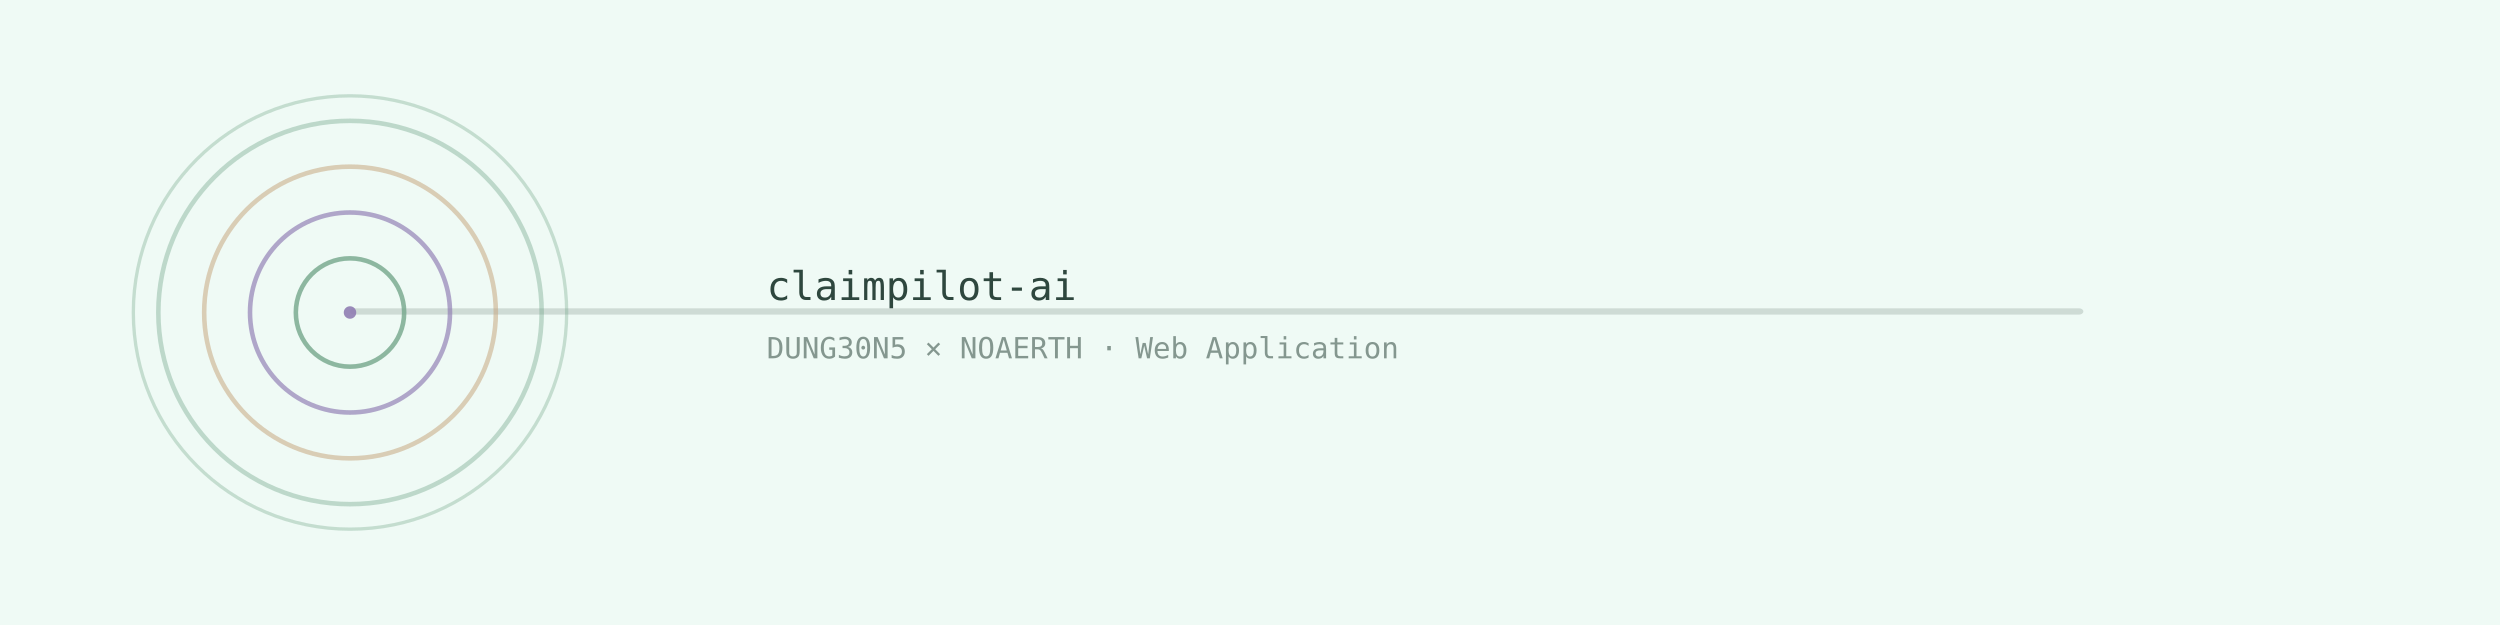
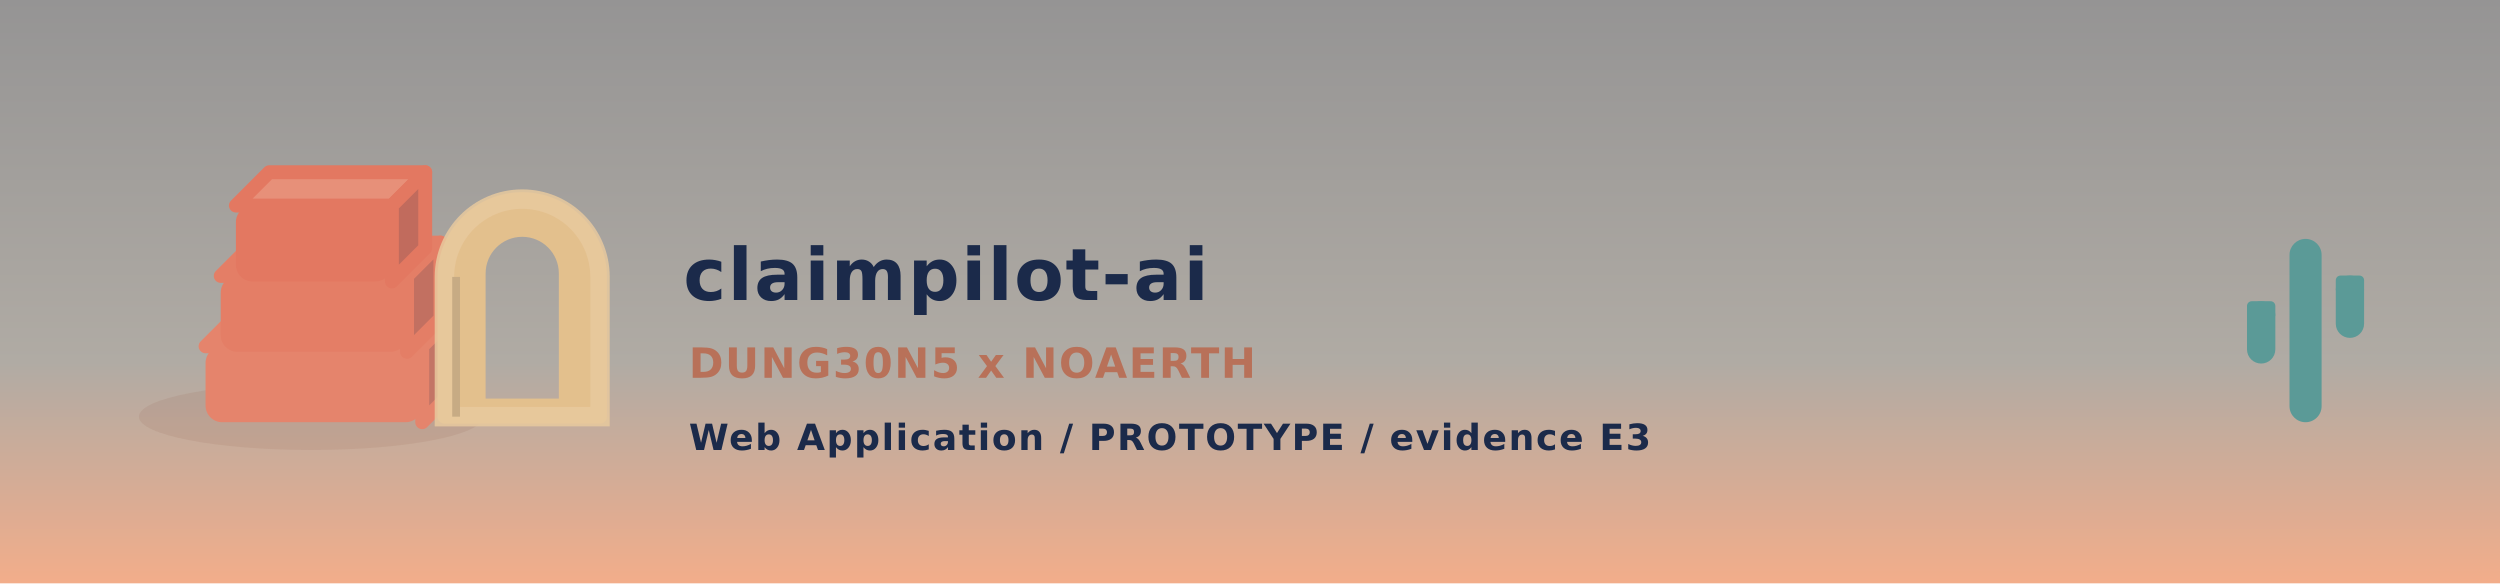
- <svg xmlns="http://www.w3.org/2000/svg" viewBox="0 0 1200 300" width="1200" height="300" role="img" aria-label="claimpilot-ai identity object">
-   <rect width="1200" height="300" fill="#effaf5" />
-   <defs>
-     <linearGradient id="gft" x1="0" y1="0" x2="1" y2="1">
-       <stop offset="0%" stop-color="#74a68b" />
-       <stop offset="100%" stop-color="#907eb3" />
-     </linearGradient>
-   </defs>
-   <rect x="168.00" y="148.00" width="832.00" height="3.00" rx="2.00" fill="rgba(26,52,43,0.160)" opacity="1.00" />
-   <circle cx="168.00" cy="150.00" r="26.00" fill="none" stroke="rgba(116,166,139,0.800)" stroke-width="2.20" opacity="1.00" />
-   <circle cx="168.00" cy="150.00" r="48.00" fill="none" stroke="rgba(144,126,179,0.670)" stroke-width="2.20" opacity="1.00" />
-   <circle cx="168.00" cy="150.00" r="70.00" fill="none" stroke="rgba(199,167,129,0.540)" stroke-width="2.20" opacity="1.00" />
-   <circle cx="168.00" cy="150.00" r="92.00" fill="none" stroke="rgba(116,166,139,0.410)" stroke-width="2.20" opacity="1.00" />
+ <svg xmlns="http://www.w3.org/2000/svg" width="900" height="210" viewBox="0 0 900 210" role="img" aria-label="claimpilot-ai - identity object">
+   <linearGradient id="skyf" x1="0" y1="0" x2="0" y2="1">
+     <stop offset="0" stop-color="#959494" />
+     <stop offset="0.62" stop-color="#b0aba4" />
+     <stop offset="1" stop-color="#f3ad8a" />
+   </linearGradient>
+   <rect width="900" height="210" fill="url(#skyf)" />
+   <rect x="0" y="352" width="900" height="-142" fill="#e9cda3" />
+   <rect x="0" y="352" width="900" height="3" fill="#ebd1a9" />
+   <ellipse cx="112" cy="150" rx="62" ry="12" fill="rgba(138,90,68,0.11)" />
  <g>
-     <circle cx="168.00" cy="150.00" r="104.00" fill="none" stroke="rgba(116,166,139,0.350)" stroke-width="1.60" opacity="1.00" />
-     <animate attributeName="opacity" values="0.25;1.0;0.25" dur="14.9s" begin="0s" repeatCount="indefinite" />
+     <path d="M74,124.67 L152,124.67 L164,112.67 L86,112.67 Z" fill="#e99a82" stroke="#e5846c" stroke-width="5" stroke-linejoin="round" />
+     <path d="M152,124.67 L164,112.67 L164,140 L152,152 Z" fill="#c37566" stroke="#e5846c" stroke-width="5" stroke-linejoin="round" />
+     <rect x="74" y="124.67" width="78" height="27.33" rx="6" fill="#e5846c" />
+     <path d="M79.46,99.33 L146.54,99.33 L158.54,87.33 L91.46,87.33 Z" fill="#e8957d" stroke="#e47e66" stroke-width="5" stroke-linejoin="round" />
+     <path d="M146.54,99.33 L158.54,87.33 L158.54,114.67 L146.54,126.67 Z" fill="#c27061" stroke="#e47e66" stroke-width="5" stroke-linejoin="round" />
+     <rect x="79.46" y="99.33" width="67.08" height="27.33" rx="6" fill="#e47e66" />
+     <path d="M84.92,74 L141.08,74 L153.08,62 L96.92,62 Z" fill="#e79079" stroke="#e37861" stroke-width="5" stroke-linejoin="round" />
+     <path d="M141.08,74 L153.08,62 L153.08,89.33 L141.08,101.33 Z" fill="#c16b5d" stroke="#e37861" stroke-width="5" stroke-linejoin="round" />
+     <rect x="84.92" y="74" width="56.16" height="27.33" rx="6" fill="#e37861" />
+     <animate attributeName="opacity" values="0.72;1;0.72" dur="6s" begin="0s" repeatCount="indefinite" />
  </g>
-   <circle cx="168" cy="150" r="3" fill="rgba(144,126,179,0.900)">
-     <animate attributeName="opacity" values="0.35;0.95;0.35" dur="14.9s" begin="0s" repeatCount="indefinite" />
-   </circle>
-   <text x="368" y="144" font-family="ui-monospace,Menlo,monospace" font-size="19" fill="rgba(26,52,43,0.900)">claimpilot-ai</text>
-   <text x="368" y="172" font-family="ui-monospace,Menlo,monospace" font-size="14" fill="rgba(26,52,43,0.500)">DUNG30N5 × NOAERTH · Web Application</text>
+   <path d="M160,150 L160,99.68 A28,28 0 0 1 216,99.68 L216,150 Z M172.32,146 L172.32,98.43 A15.68,15.68 0 0 1 203.68,98.43 L203.68,146 Z" fill="#e3c08d" fill-rule="evenodd" stroke="#e3c08d" stroke-width="5" stroke-linejoin="round" />
+   <path d="M160,150 L160,99.68 A28,28 0 0 1 216,99.68 L216,150 Z" fill="none" stroke="#e8c99d" stroke-width="7" stroke-linecap="round" opacity="0.85" />
+   <rect x="162.8" y="99.68" width="2.8" height="50.32" fill="#c7ab84" />
+   <text x="246" y="108" font-family="Verdana,DejaVu Sans,sans-serif" font-size="26" font-weight="700" letter-spacing="0.6" fill="#1b2a4a" text-anchor="start">claimpilot-ai</text>
+   <text x="248" y="136" font-family="Verdana,DejaVu Sans,sans-serif" font-size="15" font-weight="700" letter-spacing="0.6" fill="#b87159" text-anchor="start">DUNG30N5 x NOAERTH</text>
+   <text x="248" y="162" font-family="Verdana,DejaVu Sans,sans-serif" font-size="13" font-weight="700" letter-spacing="0.6" fill="#1b2a4a" text-anchor="start">Web Application  /  PROTOTYPE  /  evidence E3</text>
+   <rect x="824.22" y="86" width="11.56" height="66" rx="5.78" fill="#5b9a97" />
+   <rect x="808.92" y="108.44" width="10.2" height="22.44" rx="5.1" fill="#5b9a97" />
+   <rect x="808.92" y="108.44" width="10.2" height="6.6" rx="1.7" fill="#5b9a97" />
+   <rect x="840.88" y="99.2" width="10.2" height="22.44" rx="5.1" fill="#5b9a97" />
+   <rect x="840.88" y="99.2" width="10.2" height="6.6" rx="1.7" fill="#5b9a97" />
</svg>
